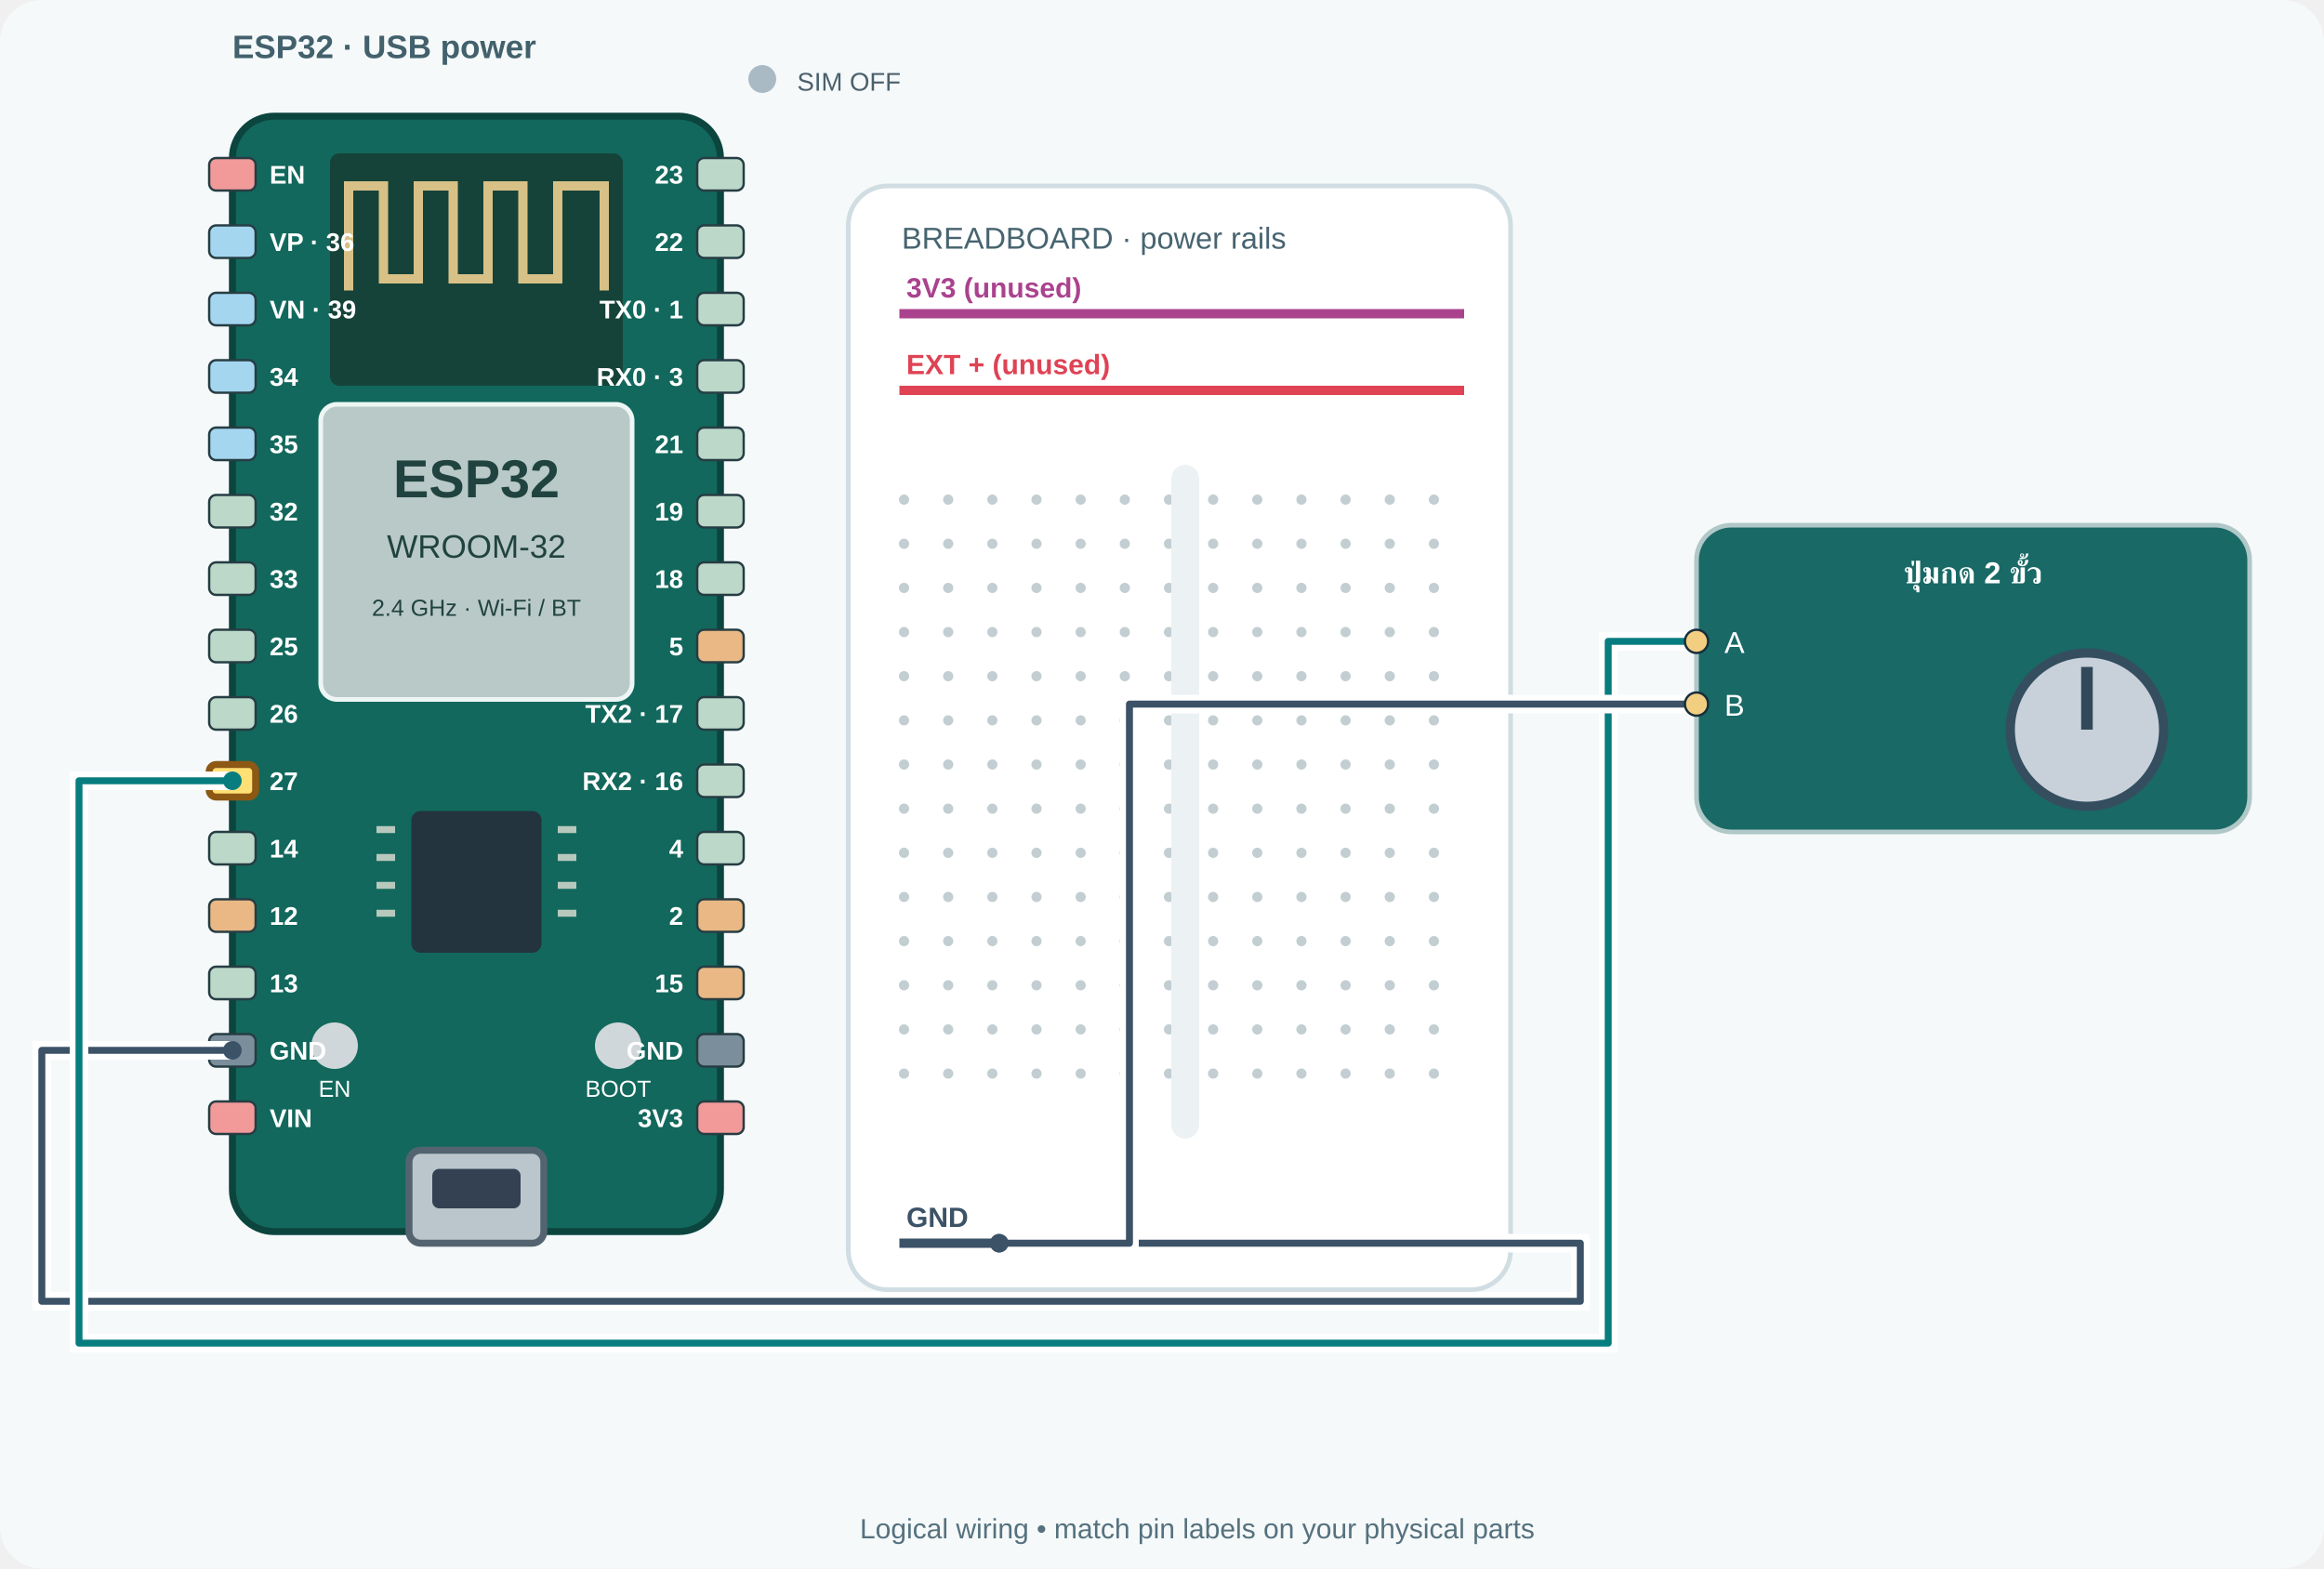
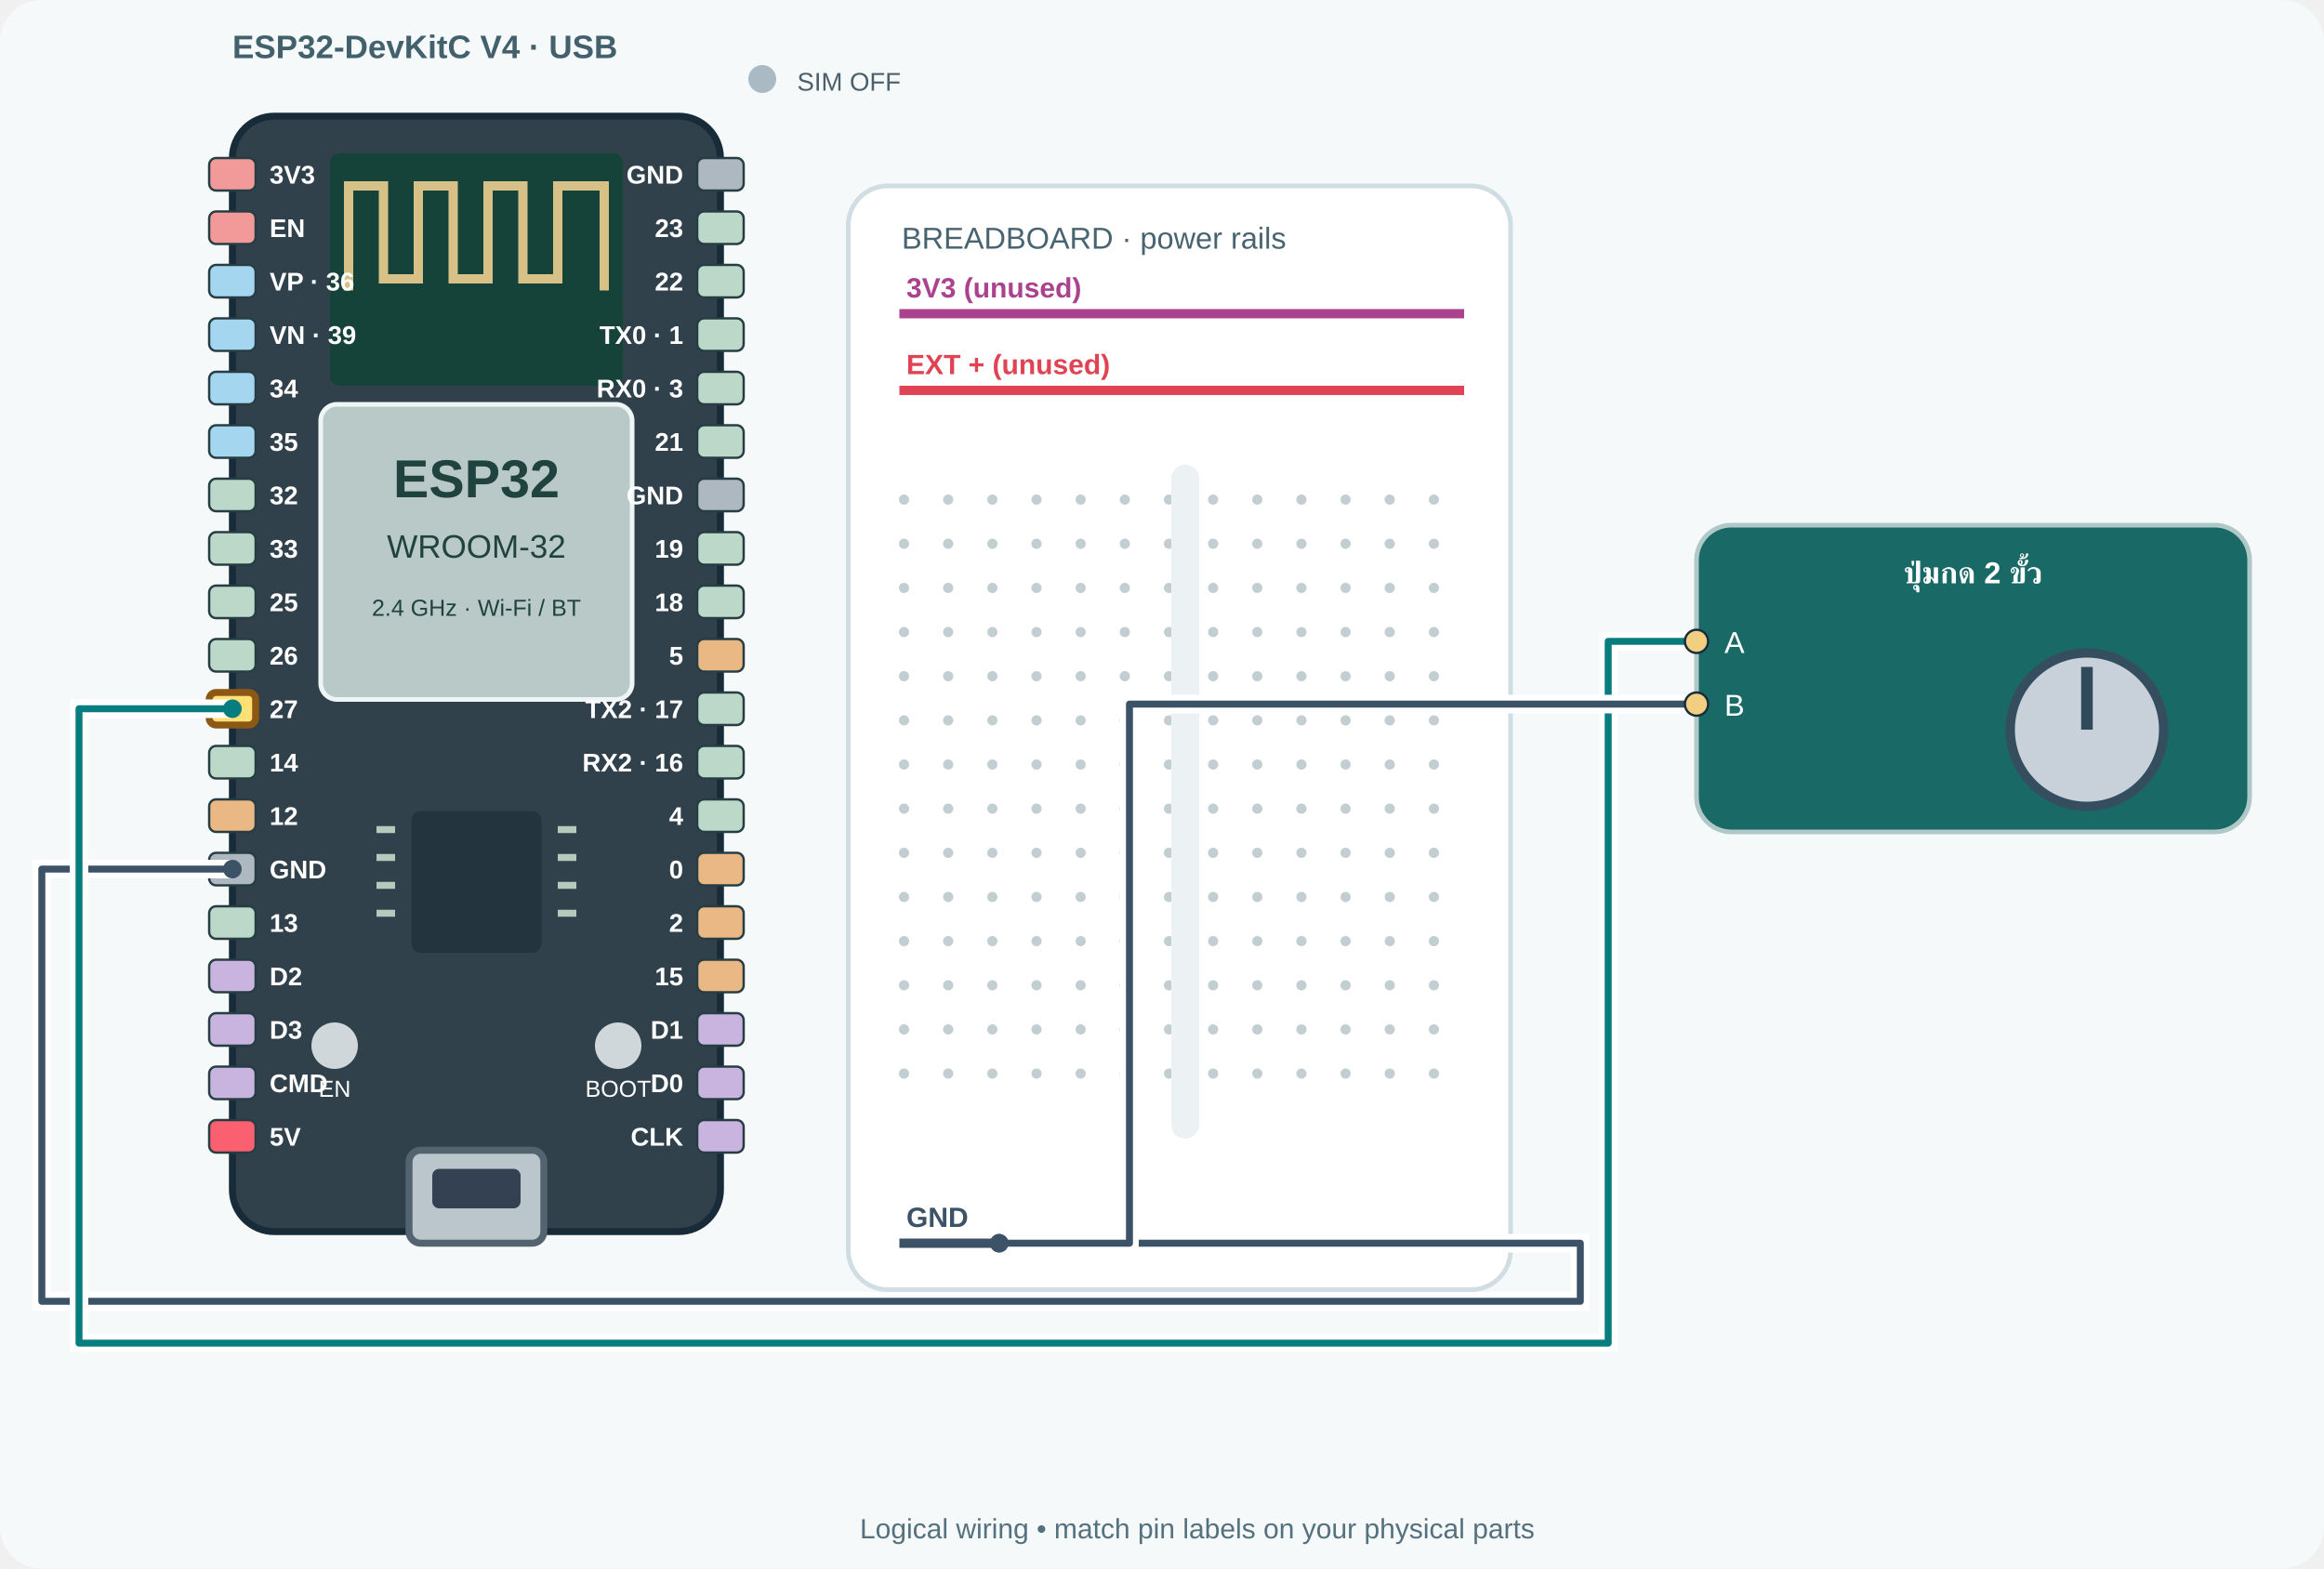
<svg xmlns="http://www.w3.org/2000/svg" viewBox="0 0 1000 675" role="img" aria-labelledby="circuit-title circuit-desc" class="circuit" style="font-family:Arial,sans-serif" data-powered="false">
  <rect width="1000" height="675" rx="18" fill="#f5f9fa" />
-   <text x="100" y="25" font-size="14" fill="#42616c" font-weight="bold">ESP32 · USB power</text>
+   <text x="100" y="25" font-size="14" fill="#42616c" font-weight="bold">ESP32-DevKitC V4 · USB</text>
  <rect x="365" y="80" width="285" height="475" rx="17" fill="#fff" stroke="#d0dde2" stroke-width="2" />
  <text x="388" y="107" font-size="13" fill="#476470">BREADBOARD · power rails</text>
  <circle cx="389" cy="215" r="2.2" fill="#c2ced2" />
  <circle cx="408" cy="215" r="2.2" fill="#c2ced2" />
  <circle cx="427" cy="215" r="2.2" fill="#c2ced2" />
  <circle cx="446" cy="215" r="2.2" fill="#c2ced2" />
  <circle cx="465" cy="215" r="2.2" fill="#c2ced2" />
  <circle cx="484" cy="215" r="2.2" fill="#c2ced2" />
  <circle cx="503" cy="215" r="2.2" fill="#c2ced2" />
  <circle cx="522" cy="215" r="2.2" fill="#c2ced2" />
  <circle cx="541" cy="215" r="2.2" fill="#c2ced2" />
  <circle cx="560" cy="215" r="2.2" fill="#c2ced2" />
  <circle cx="579" cy="215" r="2.2" fill="#c2ced2" />
  <circle cx="598" cy="215" r="2.2" fill="#c2ced2" />
  <circle cx="617" cy="215" r="2.2" fill="#c2ced2" />
  <circle cx="389" cy="234" r="2.2" fill="#c2ced2" />
  <circle cx="408" cy="234" r="2.2" fill="#c2ced2" />
  <circle cx="427" cy="234" r="2.2" fill="#c2ced2" />
  <circle cx="446" cy="234" r="2.2" fill="#c2ced2" />
  <circle cx="465" cy="234" r="2.2" fill="#c2ced2" />
  <circle cx="484" cy="234" r="2.2" fill="#c2ced2" />
  <circle cx="503" cy="234" r="2.2" fill="#c2ced2" />
  <circle cx="522" cy="234" r="2.2" fill="#c2ced2" />
  <circle cx="541" cy="234" r="2.2" fill="#c2ced2" />
  <circle cx="560" cy="234" r="2.2" fill="#c2ced2" />
  <circle cx="579" cy="234" r="2.2" fill="#c2ced2" />
  <circle cx="598" cy="234" r="2.2" fill="#c2ced2" />
  <circle cx="617" cy="234" r="2.2" fill="#c2ced2" />
  <circle cx="389" cy="253" r="2.2" fill="#c2ced2" />
  <circle cx="408" cy="253" r="2.2" fill="#c2ced2" />
  <circle cx="427" cy="253" r="2.2" fill="#c2ced2" />
  <circle cx="446" cy="253" r="2.2" fill="#c2ced2" />
  <circle cx="465" cy="253" r="2.2" fill="#c2ced2" />
  <circle cx="484" cy="253" r="2.2" fill="#c2ced2" />
  <circle cx="503" cy="253" r="2.2" fill="#c2ced2" />
  <circle cx="522" cy="253" r="2.2" fill="#c2ced2" />
  <circle cx="541" cy="253" r="2.2" fill="#c2ced2" />
  <circle cx="560" cy="253" r="2.2" fill="#c2ced2" />
  <circle cx="579" cy="253" r="2.2" fill="#c2ced2" />
  <circle cx="598" cy="253" r="2.2" fill="#c2ced2" />
  <circle cx="617" cy="253" r="2.2" fill="#c2ced2" />
  <circle cx="389" cy="272" r="2.2" fill="#c2ced2" />
  <circle cx="408" cy="272" r="2.2" fill="#c2ced2" />
  <circle cx="427" cy="272" r="2.2" fill="#c2ced2" />
  <circle cx="446" cy="272" r="2.2" fill="#c2ced2" />
  <circle cx="465" cy="272" r="2.2" fill="#c2ced2" />
  <circle cx="484" cy="272" r="2.2" fill="#c2ced2" />
  <circle cx="503" cy="272" r="2.2" fill="#c2ced2" />
  <circle cx="522" cy="272" r="2.2" fill="#c2ced2" />
  <circle cx="541" cy="272" r="2.2" fill="#c2ced2" />
  <circle cx="560" cy="272" r="2.2" fill="#c2ced2" />
  <circle cx="579" cy="272" r="2.2" fill="#c2ced2" />
  <circle cx="598" cy="272" r="2.2" fill="#c2ced2" />
  <circle cx="617" cy="272" r="2.2" fill="#c2ced2" />
  <circle cx="389" cy="291" r="2.2" fill="#c2ced2" />
  <circle cx="408" cy="291" r="2.2" fill="#c2ced2" />
  <circle cx="427" cy="291" r="2.2" fill="#c2ced2" />
  <circle cx="446" cy="291" r="2.2" fill="#c2ced2" />
  <circle cx="465" cy="291" r="2.2" fill="#c2ced2" />
  <circle cx="484" cy="291" r="2.2" fill="#c2ced2" />
  <circle cx="503" cy="291" r="2.2" fill="#c2ced2" />
  <circle cx="522" cy="291" r="2.2" fill="#c2ced2" />
  <circle cx="541" cy="291" r="2.2" fill="#c2ced2" />
  <circle cx="560" cy="291" r="2.2" fill="#c2ced2" />
  <circle cx="579" cy="291" r="2.2" fill="#c2ced2" />
  <circle cx="598" cy="291" r="2.2" fill="#c2ced2" />
  <circle cx="617" cy="291" r="2.2" fill="#c2ced2" />
  <circle cx="389" cy="310" r="2.2" fill="#c2ced2" />
  <circle cx="408" cy="310" r="2.2" fill="#c2ced2" />
  <circle cx="427" cy="310" r="2.2" fill="#c2ced2" />
  <circle cx="446" cy="310" r="2.2" fill="#c2ced2" />
  <circle cx="465" cy="310" r="2.2" fill="#c2ced2" />
  <circle cx="484" cy="310" r="2.2" fill="#c2ced2" />
  <circle cx="503" cy="310" r="2.2" fill="#c2ced2" />
  <circle cx="522" cy="310" r="2.2" fill="#c2ced2" />
  <circle cx="541" cy="310" r="2.2" fill="#c2ced2" />
  <circle cx="560" cy="310" r="2.2" fill="#c2ced2" />
  <circle cx="579" cy="310" r="2.2" fill="#c2ced2" />
  <circle cx="598" cy="310" r="2.2" fill="#c2ced2" />
  <circle cx="617" cy="310" r="2.2" fill="#c2ced2" />
  <circle cx="389" cy="329" r="2.2" fill="#c2ced2" />
  <circle cx="408" cy="329" r="2.2" fill="#c2ced2" />
  <circle cx="427" cy="329" r="2.2" fill="#c2ced2" />
  <circle cx="446" cy="329" r="2.2" fill="#c2ced2" />
  <circle cx="465" cy="329" r="2.2" fill="#c2ced2" />
  <circle cx="484" cy="329" r="2.2" fill="#c2ced2" />
  <circle cx="503" cy="329" r="2.2" fill="#c2ced2" />
  <circle cx="522" cy="329" r="2.2" fill="#c2ced2" />
  <circle cx="541" cy="329" r="2.2" fill="#c2ced2" />
  <circle cx="560" cy="329" r="2.2" fill="#c2ced2" />
  <circle cx="579" cy="329" r="2.2" fill="#c2ced2" />
  <circle cx="598" cy="329" r="2.2" fill="#c2ced2" />
  <circle cx="617" cy="329" r="2.2" fill="#c2ced2" />
  <circle cx="389" cy="348" r="2.2" fill="#c2ced2" />
  <circle cx="408" cy="348" r="2.2" fill="#c2ced2" />
  <circle cx="427" cy="348" r="2.2" fill="#c2ced2" />
  <circle cx="446" cy="348" r="2.2" fill="#c2ced2" />
  <circle cx="465" cy="348" r="2.2" fill="#c2ced2" />
  <circle cx="484" cy="348" r="2.2" fill="#c2ced2" />
  <circle cx="503" cy="348" r="2.2" fill="#c2ced2" />
  <circle cx="522" cy="348" r="2.2" fill="#c2ced2" />
  <circle cx="541" cy="348" r="2.2" fill="#c2ced2" />
  <circle cx="560" cy="348" r="2.2" fill="#c2ced2" />
  <circle cx="579" cy="348" r="2.2" fill="#c2ced2" />
  <circle cx="598" cy="348" r="2.2" fill="#c2ced2" />
  <circle cx="617" cy="348" r="2.2" fill="#c2ced2" />
  <circle cx="389" cy="367" r="2.2" fill="#c2ced2" />
  <circle cx="408" cy="367" r="2.2" fill="#c2ced2" />
  <circle cx="427" cy="367" r="2.2" fill="#c2ced2" />
  <circle cx="446" cy="367" r="2.2" fill="#c2ced2" />
  <circle cx="465" cy="367" r="2.2" fill="#c2ced2" />
  <circle cx="484" cy="367" r="2.2" fill="#c2ced2" />
  <circle cx="503" cy="367" r="2.2" fill="#c2ced2" />
  <circle cx="522" cy="367" r="2.2" fill="#c2ced2" />
  <circle cx="541" cy="367" r="2.2" fill="#c2ced2" />
  <circle cx="560" cy="367" r="2.2" fill="#c2ced2" />
  <circle cx="579" cy="367" r="2.2" fill="#c2ced2" />
  <circle cx="598" cy="367" r="2.2" fill="#c2ced2" />
  <circle cx="617" cy="367" r="2.2" fill="#c2ced2" />
  <circle cx="389" cy="386" r="2.2" fill="#c2ced2" />
  <circle cx="408" cy="386" r="2.2" fill="#c2ced2" />
  <circle cx="427" cy="386" r="2.2" fill="#c2ced2" />
  <circle cx="446" cy="386" r="2.2" fill="#c2ced2" />
  <circle cx="465" cy="386" r="2.2" fill="#c2ced2" />
  <circle cx="484" cy="386" r="2.2" fill="#c2ced2" />
  <circle cx="503" cy="386" r="2.2" fill="#c2ced2" />
  <circle cx="522" cy="386" r="2.2" fill="#c2ced2" />
  <circle cx="541" cy="386" r="2.2" fill="#c2ced2" />
  <circle cx="560" cy="386" r="2.2" fill="#c2ced2" />
  <circle cx="579" cy="386" r="2.2" fill="#c2ced2" />
  <circle cx="598" cy="386" r="2.2" fill="#c2ced2" />
  <circle cx="617" cy="386" r="2.2" fill="#c2ced2" />
  <circle cx="389" cy="405" r="2.2" fill="#c2ced2" />
  <circle cx="408" cy="405" r="2.2" fill="#c2ced2" />
  <circle cx="427" cy="405" r="2.2" fill="#c2ced2" />
  <circle cx="446" cy="405" r="2.2" fill="#c2ced2" />
  <circle cx="465" cy="405" r="2.2" fill="#c2ced2" />
  <circle cx="484" cy="405" r="2.2" fill="#c2ced2" />
  <circle cx="503" cy="405" r="2.2" fill="#c2ced2" />
  <circle cx="522" cy="405" r="2.2" fill="#c2ced2" />
  <circle cx="541" cy="405" r="2.2" fill="#c2ced2" />
  <circle cx="560" cy="405" r="2.2" fill="#c2ced2" />
  <circle cx="579" cy="405" r="2.2" fill="#c2ced2" />
  <circle cx="598" cy="405" r="2.2" fill="#c2ced2" />
  <circle cx="617" cy="405" r="2.2" fill="#c2ced2" />
  <circle cx="389" cy="424" r="2.2" fill="#c2ced2" />
  <circle cx="408" cy="424" r="2.2" fill="#c2ced2" />
  <circle cx="427" cy="424" r="2.2" fill="#c2ced2" />
  <circle cx="446" cy="424" r="2.2" fill="#c2ced2" />
  <circle cx="465" cy="424" r="2.2" fill="#c2ced2" />
  <circle cx="484" cy="424" r="2.2" fill="#c2ced2" />
  <circle cx="503" cy="424" r="2.2" fill="#c2ced2" />
  <circle cx="522" cy="424" r="2.2" fill="#c2ced2" />
  <circle cx="541" cy="424" r="2.2" fill="#c2ced2" />
  <circle cx="560" cy="424" r="2.2" fill="#c2ced2" />
  <circle cx="579" cy="424" r="2.2" fill="#c2ced2" />
  <circle cx="598" cy="424" r="2.2" fill="#c2ced2" />
  <circle cx="617" cy="424" r="2.2" fill="#c2ced2" />
  <circle cx="389" cy="443" r="2.2" fill="#c2ced2" />
  <circle cx="408" cy="443" r="2.2" fill="#c2ced2" />
  <circle cx="427" cy="443" r="2.2" fill="#c2ced2" />
  <circle cx="446" cy="443" r="2.2" fill="#c2ced2" />
  <circle cx="465" cy="443" r="2.2" fill="#c2ced2" />
  <circle cx="484" cy="443" r="2.2" fill="#c2ced2" />
  <circle cx="503" cy="443" r="2.2" fill="#c2ced2" />
  <circle cx="522" cy="443" r="2.2" fill="#c2ced2" />
  <circle cx="541" cy="443" r="2.2" fill="#c2ced2" />
  <circle cx="560" cy="443" r="2.2" fill="#c2ced2" />
  <circle cx="579" cy="443" r="2.2" fill="#c2ced2" />
  <circle cx="598" cy="443" r="2.2" fill="#c2ced2" />
  <circle cx="617" cy="443" r="2.2" fill="#c2ced2" />
  <circle cx="389" cy="462" r="2.2" fill="#c2ced2" />
  <circle cx="408" cy="462" r="2.2" fill="#c2ced2" />
  <circle cx="427" cy="462" r="2.2" fill="#c2ced2" />
  <circle cx="446" cy="462" r="2.2" fill="#c2ced2" />
  <circle cx="465" cy="462" r="2.2" fill="#c2ced2" />
  <circle cx="484" cy="462" r="2.2" fill="#c2ced2" />
  <circle cx="503" cy="462" r="2.2" fill="#c2ced2" />
  <circle cx="522" cy="462" r="2.2" fill="#c2ced2" />
  <circle cx="541" cy="462" r="2.2" fill="#c2ced2" />
  <circle cx="560" cy="462" r="2.2" fill="#c2ced2" />
  <circle cx="579" cy="462" r="2.2" fill="#c2ced2" />
  <circle cx="598" cy="462" r="2.2" fill="#c2ced2" />
  <circle cx="617" cy="462" r="2.2" fill="#c2ced2" />
  <rect x="504" y="200" width="12" height="290" rx="6" fill="#ecf1f4" />
  <path d="M387 135H630" stroke="#aa428e" stroke-width="4" />
  <text x="390" y="128" fill="#aa428e" font-size="12" font-weight="bold">3V3 (unused)</text>
  <path d="M387 168H630" stroke="#df4354" stroke-width="4" />
  <text x="390" y="161" fill="#df4354" font-size="12" font-weight="bold">EXT + (unused)</text>
  <path d="M387 535H630" stroke="#3c5267" stroke-width="4" />
  <text x="390" y="528" fill="#3c5267" font-size="12" font-weight="bold">GND</text>
-   <g transform="translate(100 50) scale(1)">
-     <rect width="210" height="480" rx="18" fill="#12685c" stroke="#0c443e" stroke-width="3" />
+   <g transform="translate(100 50) scale(1 1)">
+     <rect width="210" height="480" rx="18" fill="#30414b" stroke="#172c38" stroke-width="3" />
    <rect x="42" y="16" width="126" height="100" rx="4" fill="#164339" />
    <path d="M50 75V30h15v40h15V30h15v40h15V30h15v40h15V30h20v45" fill="none" stroke="#d8c187" stroke-width="4" />
    <rect x="38" y="124" width="134" height="127" rx="7" fill="#b8c9c8" stroke="#edf6f4" stroke-width="2" />
    <text x="105" y="164" text-anchor="middle" font-size="23" fill="#21433f" font-weight="bold">ESP32</text>
    <text x="105" y="190" text-anchor="middle" font-size="14" fill="#21433f">WROOM-32</text>
    <text x="105" y="215" text-anchor="middle" font-size="10" fill="#21433f">2.4 GHz · Wi-Fi / BT</text>
    <rect x="77" y="299" width="56" height="61" rx="4" fill="#23343e" />
    <path d="M70 307h-8m8 12h-8m8 12h-8m8 12h-8m78-36h8m-8 12h8m-8 12h8m-8 12h8" stroke="#b7c8bd" stroke-width="3" />
    <circle cx="44" cy="400" r="10" fill="#d0d7da" />
    <circle cx="166" cy="400" r="10" fill="#d0d7da" />
    <text x="44" y="422" text-anchor="middle" font-size="10" fill="white">EN</text>
    <text x="166" y="422" text-anchor="middle" font-size="10" fill="white">BOOT</text>
    <rect x="76" y="445" width="58" height="40" rx="5" fill="#bac6cc" stroke="#536470" stroke-width="3" />
    <rect x="86" y="453" width="38" height="17" rx="3" fill="#334152" />
    <g class="pin " opacity="1">
-       <rect x="-27" y="12" width="54" height="26" fill="transparent" />
+       <rect x="-27" y="14" width="54" height="22" fill="transparent" />
      <rect class="pin-pad" x="-10" y="18" width="20" height="14" rx="3" fill="#f29a9a" stroke="#263d43" stroke-width="1" />
-       <text x="16" y="29" text-anchor="start" font-size="11" font-weight="bold" fill="#fff">EN</text>
-     </g>
-     <g class="pin " opacity="1">
-       <rect x="-27" y="41" width="54" height="26" fill="transparent" />
-       <rect class="pin-pad" x="-10" y="47" width="20" height="14" rx="3" fill="#a4d6f0" stroke="#263d43" stroke-width="1" />
-       <text x="16" y="58" text-anchor="start" font-size="11" font-weight="bold" fill="#fff">VP · 36</text>
-     </g>
-     <g class="pin " opacity="1">
-       <rect x="-27" y="70" width="54" height="26" fill="transparent" />
-       <rect class="pin-pad" x="-10" y="76" width="20" height="14" rx="3" fill="#a4d6f0" stroke="#263d43" stroke-width="1" />
-       <text x="16" y="87" text-anchor="start" font-size="11" font-weight="bold" fill="#fff">VN · 39</text>
-     </g>
-     <g class="pin " opacity="1">
-       <rect x="-27" y="99" width="54" height="26" fill="transparent" />
-       <rect class="pin-pad" x="-10" y="105" width="20" height="14" rx="3" fill="#a4d6f0" stroke="#263d43" stroke-width="1" />
-       <text x="16" y="116" text-anchor="start" font-size="11" font-weight="bold" fill="#fff">34</text>
-     </g>
-     <g class="pin " opacity="1">
-       <rect x="-27" y="128" width="54" height="26" fill="transparent" />
-       <rect class="pin-pad" x="-10" y="134" width="20" height="14" rx="3" fill="#a4d6f0" stroke="#263d43" stroke-width="1" />
-       <text x="16" y="145" text-anchor="start" font-size="11" font-weight="bold" fill="#fff">35</text>
-     </g>
-     <g class="pin " opacity="1">
-       <rect x="-27" y="157" width="54" height="26" fill="transparent" />
-       <rect class="pin-pad" x="-10" y="163" width="20" height="14" rx="3" fill="#bbd8c9" stroke="#263d43" stroke-width="1" />
-       <text x="16" y="174" text-anchor="start" font-size="11" font-weight="bold" fill="#fff">32</text>
-     </g>
-     <g class="pin " opacity="1">
-       <rect x="-27" y="186" width="54" height="26" fill="transparent" />
-       <rect class="pin-pad" x="-10" y="192" width="20" height="14" rx="3" fill="#bbd8c9" stroke="#263d43" stroke-width="1" />
-       <text x="16" y="203" text-anchor="start" font-size="11" font-weight="bold" fill="#fff">33</text>
-     </g>
-     <g class="pin " opacity="1">
-       <rect x="-27" y="215" width="54" height="26" fill="transparent" />
-       <rect class="pin-pad" x="-10" y="221" width="20" height="14" rx="3" fill="#bbd8c9" stroke="#263d43" stroke-width="1" />
-       <text x="16" y="232" text-anchor="start" font-size="11" font-weight="bold" fill="#fff">25</text>
-     </g>
-     <g class="pin " opacity="1">
-       <rect x="-27" y="244" width="54" height="26" fill="transparent" />
-       <rect class="pin-pad" x="-10" y="250" width="20" height="14" rx="3" fill="#bbd8c9" stroke="#263d43" stroke-width="1" />
-       <text x="16" y="261" text-anchor="start" font-size="11" font-weight="bold" fill="#fff">26</text>
+       <text x="16" y="29" text-anchor="start" font-size="11" font-weight="bold" fill="#fff">3V3</text>
+     </g>
+     <g class="pin " opacity="1">
+       <rect x="-27" y="37" width="54" height="22" fill="transparent" />
+       <rect class="pin-pad" x="-10" y="41" width="20" height="14" rx="3" fill="#f29a9a" stroke="#263d43" stroke-width="1" />
+       <text x="16" y="52" text-anchor="start" font-size="11" font-weight="bold" fill="#fff">EN</text>
+     </g>
+     <g class="pin " opacity="1">
+       <rect x="-27" y="60" width="54" height="22" fill="transparent" />
+       <rect class="pin-pad" x="-10" y="64" width="20" height="14" rx="3" fill="#a4d6f0" stroke="#263d43" stroke-width="1" />
+       <text x="16" y="75" text-anchor="start" font-size="11" font-weight="bold" fill="#fff">VP · 36</text>
+     </g>
+     <g class="pin " opacity="1">
+       <rect x="-27" y="83" width="54" height="22" fill="transparent" />
+       <rect class="pin-pad" x="-10" y="87" width="20" height="14" rx="3" fill="#a4d6f0" stroke="#263d43" stroke-width="1" />
+       <text x="16" y="98" text-anchor="start" font-size="11" font-weight="bold" fill="#fff">VN · 39</text>
+     </g>
+     <g class="pin " opacity="1">
+       <rect x="-27" y="106" width="54" height="22" fill="transparent" />
+       <rect class="pin-pad" x="-10" y="110" width="20" height="14" rx="3" fill="#a4d6f0" stroke="#263d43" stroke-width="1" />
+       <text x="16" y="121" text-anchor="start" font-size="11" font-weight="bold" fill="#fff">34</text>
+     </g>
+     <g class="pin " opacity="1">
+       <rect x="-27" y="129" width="54" height="22" fill="transparent" />
+       <rect class="pin-pad" x="-10" y="133" width="20" height="14" rx="3" fill="#a4d6f0" stroke="#263d43" stroke-width="1" />
+       <text x="16" y="144" text-anchor="start" font-size="11" font-weight="bold" fill="#fff">35</text>
+     </g>
+     <g class="pin " opacity="1">
+       <rect x="-27" y="152" width="54" height="22" fill="transparent" />
+       <rect class="pin-pad" x="-10" y="156" width="20" height="14" rx="3" fill="#bbd8c9" stroke="#263d43" stroke-width="1" />
+       <text x="16" y="167" text-anchor="start" font-size="11" font-weight="bold" fill="#fff">32</text>
+     </g>
+     <g class="pin " opacity="1">
+       <rect x="-27" y="175" width="54" height="22" fill="transparent" />
+       <rect class="pin-pad" x="-10" y="179" width="20" height="14" rx="3" fill="#bbd8c9" stroke="#263d43" stroke-width="1" />
+       <text x="16" y="190" text-anchor="start" font-size="11" font-weight="bold" fill="#fff">33</text>
+     </g>
+     <g class="pin " opacity="1">
+       <rect x="-27" y="198" width="54" height="22" fill="transparent" />
+       <rect class="pin-pad" x="-10" y="202" width="20" height="14" rx="3" fill="#bbd8c9" stroke="#263d43" stroke-width="1" />
+       <text x="16" y="213" text-anchor="start" font-size="11" font-weight="bold" fill="#fff">25</text>
+     </g>
+     <g class="pin " opacity="1">
+       <rect x="-27" y="221" width="54" height="22" fill="transparent" />
+       <rect class="pin-pad" x="-10" y="225" width="20" height="14" rx="3" fill="#bbd8c9" stroke="#263d43" stroke-width="1" />
+       <text x="16" y="236" text-anchor="start" font-size="11" font-weight="bold" fill="#fff">26</text>
    </g>
    <g class="pin chosen" opacity="1">
-       <rect x="-27" y="273" width="54" height="26" fill="transparent" />
-       <rect class="pin-pad" x="-10" y="279" width="20" height="14" rx="3" fill="#ffe074" stroke="#8c5814" stroke-width="3" />
-       <text x="16" y="290" text-anchor="start" font-size="11" font-weight="bold" fill="#fff">27</text>
-     </g>
-     <g class="pin " opacity="1">
-       <rect x="-27" y="302" width="54" height="26" fill="transparent" />
-       <rect class="pin-pad" x="-10" y="308" width="20" height="14" rx="3" fill="#bbd8c9" stroke="#263d43" stroke-width="1" />
-       <text x="16" y="319" text-anchor="start" font-size="11" font-weight="bold" fill="#fff">14</text>
-     </g>
-     <g class="pin " opacity="1">
-       <rect x="-27" y="331" width="54" height="26" fill="transparent" />
-       <rect class="pin-pad" x="-10" y="337" width="20" height="14" rx="3" fill="#e9b884" stroke="#263d43" stroke-width="1" />
-       <text x="16" y="348" text-anchor="start" font-size="11" font-weight="bold" fill="#fff">12</text>
-     </g>
-     <g class="pin " opacity="1">
-       <rect x="-27" y="360" width="54" height="26" fill="transparent" />
-       <rect class="pin-pad" x="-10" y="366" width="20" height="14" rx="3" fill="#bbd8c9" stroke="#263d43" stroke-width="1" />
-       <text x="16" y="377" text-anchor="start" font-size="11" font-weight="bold" fill="#fff">13</text>
-     </g>
-     <g class="pin " opacity="1">
-       <rect x="-27" y="389" width="54" height="26" fill="transparent" />
-       <rect class="pin-pad" x="-10" y="395" width="20" height="14" rx="3" fill="#7b8e9b" stroke="#263d43" stroke-width="1" />
-       <text x="16" y="406" text-anchor="start" font-size="11" font-weight="bold" fill="#fff">GND</text>
-     </g>
-     <g class="pin " opacity="1">
-       <rect x="-27" y="418" width="54" height="26" fill="transparent" />
-       <rect class="pin-pad" x="-10" y="424" width="20" height="14" rx="3" fill="#f29a9a" stroke="#263d43" stroke-width="1" />
-       <text x="16" y="435" text-anchor="start" font-size="11" font-weight="bold" fill="#fff">VIN</text>
-     </g>
-     <g class="pin " opacity="1">
-       <rect x="183" y="12" width="54" height="26" fill="transparent" />
-       <rect class="pin-pad" x="200" y="18" width="20" height="14" rx="3" fill="#bbd8c9" stroke="#263d43" stroke-width="1" />
-       <text x="194" y="29" text-anchor="end" font-size="11" font-weight="bold" fill="#fff">23</text>
-     </g>
-     <g class="pin " opacity="1">
-       <rect x="183" y="41" width="54" height="26" fill="transparent" />
-       <rect class="pin-pad" x="200" y="47" width="20" height="14" rx="3" fill="#bbd8c9" stroke="#263d43" stroke-width="1" />
-       <text x="194" y="58" text-anchor="end" font-size="11" font-weight="bold" fill="#fff">22</text>
-     </g>
-     <g class="pin " opacity="1">
-       <rect x="183" y="70" width="54" height="26" fill="transparent" />
-       <rect class="pin-pad" x="200" y="76" width="20" height="14" rx="3" fill="#bbd8c9" stroke="#263d43" stroke-width="1" />
-       <text x="194" y="87" text-anchor="end" font-size="11" font-weight="bold" fill="#fff">TX0 · 1</text>
-     </g>
-     <g class="pin " opacity="1">
-       <rect x="183" y="99" width="54" height="26" fill="transparent" />
-       <rect class="pin-pad" x="200" y="105" width="20" height="14" rx="3" fill="#bbd8c9" stroke="#263d43" stroke-width="1" />
-       <text x="194" y="116" text-anchor="end" font-size="11" font-weight="bold" fill="#fff">RX0 · 3</text>
-     </g>
-     <g class="pin " opacity="1">
-       <rect x="183" y="128" width="54" height="26" fill="transparent" />
-       <rect class="pin-pad" x="200" y="134" width="20" height="14" rx="3" fill="#bbd8c9" stroke="#263d43" stroke-width="1" />
-       <text x="194" y="145" text-anchor="end" font-size="11" font-weight="bold" fill="#fff">21</text>
-     </g>
-     <g class="pin " opacity="1">
-       <rect x="183" y="157" width="54" height="26" fill="transparent" />
-       <rect class="pin-pad" x="200" y="163" width="20" height="14" rx="3" fill="#bbd8c9" stroke="#263d43" stroke-width="1" />
-       <text x="194" y="174" text-anchor="end" font-size="11" font-weight="bold" fill="#fff">19</text>
-     </g>
-     <g class="pin " opacity="1">
-       <rect x="183" y="186" width="54" height="26" fill="transparent" />
-       <rect class="pin-pad" x="200" y="192" width="20" height="14" rx="3" fill="#bbd8c9" stroke="#263d43" stroke-width="1" />
-       <text x="194" y="203" text-anchor="end" font-size="11" font-weight="bold" fill="#fff">18</text>
-     </g>
-     <g class="pin " opacity="1">
-       <rect x="183" y="215" width="54" height="26" fill="transparent" />
-       <rect class="pin-pad" x="200" y="221" width="20" height="14" rx="3" fill="#e9b884" stroke="#263d43" stroke-width="1" />
-       <text x="194" y="232" text-anchor="end" font-size="11" font-weight="bold" fill="#fff">5</text>
-     </g>
-     <g class="pin " opacity="1">
-       <rect x="183" y="244" width="54" height="26" fill="transparent" />
-       <rect class="pin-pad" x="200" y="250" width="20" height="14" rx="3" fill="#bbd8c9" stroke="#263d43" stroke-width="1" />
-       <text x="194" y="261" text-anchor="end" font-size="11" font-weight="bold" fill="#fff">TX2 · 17</text>
-     </g>
-     <g class="pin " opacity="1">
-       <rect x="183" y="273" width="54" height="26" fill="transparent" />
-       <rect class="pin-pad" x="200" y="279" width="20" height="14" rx="3" fill="#bbd8c9" stroke="#263d43" stroke-width="1" />
-       <text x="194" y="290" text-anchor="end" font-size="11" font-weight="bold" fill="#fff">RX2 · 16</text>
-     </g>
-     <g class="pin " opacity="1">
-       <rect x="183" y="302" width="54" height="26" fill="transparent" />
-       <rect class="pin-pad" x="200" y="308" width="20" height="14" rx="3" fill="#bbd8c9" stroke="#263d43" stroke-width="1" />
-       <text x="194" y="319" text-anchor="end" font-size="11" font-weight="bold" fill="#fff">4</text>
-     </g>
-     <g class="pin " opacity="1">
-       <rect x="183" y="331" width="54" height="26" fill="transparent" />
-       <rect class="pin-pad" x="200" y="337" width="20" height="14" rx="3" fill="#e9b884" stroke="#263d43" stroke-width="1" />
-       <text x="194" y="348" text-anchor="end" font-size="11" font-weight="bold" fill="#fff">2</text>
-     </g>
-     <g class="pin " opacity="1">
-       <rect x="183" y="360" width="54" height="26" fill="transparent" />
-       <rect class="pin-pad" x="200" y="366" width="20" height="14" rx="3" fill="#e9b884" stroke="#263d43" stroke-width="1" />
-       <text x="194" y="377" text-anchor="end" font-size="11" font-weight="bold" fill="#fff">15</text>
-     </g>
-     <g class="pin " opacity="1">
-       <rect x="183" y="389" width="54" height="26" fill="transparent" />
-       <rect class="pin-pad" x="200" y="395" width="20" height="14" rx="3" fill="#7b8e9b" stroke="#263d43" stroke-width="1" />
-       <text x="194" y="406" text-anchor="end" font-size="11" font-weight="bold" fill="#fff">GND</text>
-     </g>
-     <g class="pin " opacity="1">
-       <rect x="183" y="418" width="54" height="26" fill="transparent" />
-       <rect class="pin-pad" x="200" y="424" width="20" height="14" rx="3" fill="#f29a9a" stroke="#263d43" stroke-width="1" />
-       <text x="194" y="435" text-anchor="end" font-size="11" font-weight="bold" fill="#fff">3V3</text>
+       <rect x="-27" y="244" width="54" height="22" fill="transparent" />
+       <rect class="pin-pad" x="-10" y="248" width="20" height="14" rx="3" fill="#ffe074" stroke="#8c5814" stroke-width="3" />
+       <text x="16" y="259" text-anchor="start" font-size="11" font-weight="bold" fill="#fff">27</text>
+     </g>
+     <g class="pin " opacity="1">
+       <rect x="-27" y="267" width="54" height="22" fill="transparent" />
+       <rect class="pin-pad" x="-10" y="271" width="20" height="14" rx="3" fill="#bbd8c9" stroke="#263d43" stroke-width="1" />
+       <text x="16" y="282" text-anchor="start" font-size="11" font-weight="bold" fill="#fff">14</text>
+     </g>
+     <g class="pin " opacity="1">
+       <rect x="-27" y="290" width="54" height="22" fill="transparent" />
+       <rect class="pin-pad" x="-10" y="294" width="20" height="14" rx="3" fill="#e9b884" stroke="#263d43" stroke-width="1" />
+       <text x="16" y="305" text-anchor="start" font-size="11" font-weight="bold" fill="#fff">12</text>
+     </g>
+     <g class="pin " opacity="1">
+       <rect x="-27" y="313" width="54" height="22" fill="transparent" />
+       <rect class="pin-pad" x="-10" y="317" width="20" height="14" rx="3" fill="#adb8c1" stroke="#263d43" stroke-width="1" />
+       <text x="16" y="328" text-anchor="start" font-size="11" font-weight="bold" fill="#fff">GND</text>
+     </g>
+     <g class="pin " opacity="1">
+       <rect x="-27" y="336" width="54" height="22" fill="transparent" />
+       <rect class="pin-pad" x="-10" y="340" width="20" height="14" rx="3" fill="#bbd8c9" stroke="#263d43" stroke-width="1" />
+       <text x="16" y="351" text-anchor="start" font-size="11" font-weight="bold" fill="#fff">13</text>
+     </g>
+     <g class="pin " opacity="1">
+       <rect x="-27" y="359" width="54" height="22" fill="transparent" />
+       <rect class="pin-pad" x="-10" y="363" width="20" height="14" rx="3" fill="#c9b3df" stroke="#263d43" stroke-width="1" />
+       <text x="16" y="374" text-anchor="start" font-size="11" font-weight="bold" fill="#fff">D2</text>
+     </g>
+     <g class="pin " opacity="1">
+       <rect x="-27" y="382" width="54" height="22" fill="transparent" />
+       <rect class="pin-pad" x="-10" y="386" width="20" height="14" rx="3" fill="#c9b3df" stroke="#263d43" stroke-width="1" />
+       <text x="16" y="397" text-anchor="start" font-size="11" font-weight="bold" fill="#fff">D3</text>
+     </g>
+     <g class="pin " opacity="1">
+       <rect x="-27" y="405" width="54" height="22" fill="transparent" />
+       <rect class="pin-pad" x="-10" y="409" width="20" height="14" rx="3" fill="#c9b3df" stroke="#263d43" stroke-width="1" />
+       <text x="16" y="420" text-anchor="start" font-size="11" font-weight="bold" fill="#fff">CMD</text>
+     </g>
+     <g class="pin " opacity="1">
+       <rect x="-27" y="428" width="54" height="22" fill="transparent" />
+       <rect class="pin-pad" x="-10" y="432" width="20" height="14" rx="3" fill="#fb6070" stroke="#263d43" stroke-width="1" />
+       <text x="16" y="443" text-anchor="start" font-size="11" font-weight="bold" fill="#fff">5V</text>
+     </g>
+     <g class="pin " opacity="1">
+       <rect x="183" y="14" width="54" height="22" fill="transparent" />
+       <rect class="pin-pad" x="200" y="18" width="20" height="14" rx="3" fill="#adb8c1" stroke="#263d43" stroke-width="1" />
+       <text x="194" y="29" text-anchor="end" font-size="11" font-weight="bold" fill="#fff">GND</text>
+     </g>
+     <g class="pin " opacity="1">
+       <rect x="183" y="37" width="54" height="22" fill="transparent" />
+       <rect class="pin-pad" x="200" y="41" width="20" height="14" rx="3" fill="#bbd8c9" stroke="#263d43" stroke-width="1" />
+       <text x="194" y="52" text-anchor="end" font-size="11" font-weight="bold" fill="#fff">23</text>
+     </g>
+     <g class="pin " opacity="1">
+       <rect x="183" y="60" width="54" height="22" fill="transparent" />
+       <rect class="pin-pad" x="200" y="64" width="20" height="14" rx="3" fill="#bbd8c9" stroke="#263d43" stroke-width="1" />
+       <text x="194" y="75" text-anchor="end" font-size="11" font-weight="bold" fill="#fff">22</text>
+     </g>
+     <g class="pin " opacity="1">
+       <rect x="183" y="83" width="54" height="22" fill="transparent" />
+       <rect class="pin-pad" x="200" y="87" width="20" height="14" rx="3" fill="#bbd8c9" stroke="#263d43" stroke-width="1" />
+       <text x="194" y="98" text-anchor="end" font-size="11" font-weight="bold" fill="#fff">TX0 · 1</text>
+     </g>
+     <g class="pin " opacity="1">
+       <rect x="183" y="106" width="54" height="22" fill="transparent" />
+       <rect class="pin-pad" x="200" y="110" width="20" height="14" rx="3" fill="#bbd8c9" stroke="#263d43" stroke-width="1" />
+       <text x="194" y="121" text-anchor="end" font-size="11" font-weight="bold" fill="#fff">RX0 · 3</text>
+     </g>
+     <g class="pin " opacity="1">
+       <rect x="183" y="129" width="54" height="22" fill="transparent" />
+       <rect class="pin-pad" x="200" y="133" width="20" height="14" rx="3" fill="#bbd8c9" stroke="#263d43" stroke-width="1" />
+       <text x="194" y="144" text-anchor="end" font-size="11" font-weight="bold" fill="#fff">21</text>
+     </g>
+     <g class="pin " opacity="1">
+       <rect x="183" y="152" width="54" height="22" fill="transparent" />
+       <rect class="pin-pad" x="200" y="156" width="20" height="14" rx="3" fill="#adb8c1" stroke="#263d43" stroke-width="1" />
+       <text x="194" y="167" text-anchor="end" font-size="11" font-weight="bold" fill="#fff">GND</text>
+     </g>
+     <g class="pin " opacity="1">
+       <rect x="183" y="175" width="54" height="22" fill="transparent" />
+       <rect class="pin-pad" x="200" y="179" width="20" height="14" rx="3" fill="#bbd8c9" stroke="#263d43" stroke-width="1" />
+       <text x="194" y="190" text-anchor="end" font-size="11" font-weight="bold" fill="#fff">19</text>
+     </g>
+     <g class="pin " opacity="1">
+       <rect x="183" y="198" width="54" height="22" fill="transparent" />
+       <rect class="pin-pad" x="200" y="202" width="20" height="14" rx="3" fill="#bbd8c9" stroke="#263d43" stroke-width="1" />
+       <text x="194" y="213" text-anchor="end" font-size="11" font-weight="bold" fill="#fff">18</text>
+     </g>
+     <g class="pin " opacity="1">
+       <rect x="183" y="221" width="54" height="22" fill="transparent" />
+       <rect class="pin-pad" x="200" y="225" width="20" height="14" rx="3" fill="#e9b884" stroke="#263d43" stroke-width="1" />
+       <text x="194" y="236" text-anchor="end" font-size="11" font-weight="bold" fill="#fff">5</text>
+     </g>
+     <g class="pin " opacity="1">
+       <rect x="183" y="244" width="54" height="22" fill="transparent" />
+       <rect class="pin-pad" x="200" y="248" width="20" height="14" rx="3" fill="#bbd8c9" stroke="#263d43" stroke-width="1" />
+       <text x="194" y="259" text-anchor="end" font-size="11" font-weight="bold" fill="#fff">TX2 · 17</text>
+     </g>
+     <g class="pin " opacity="1">
+       <rect x="183" y="267" width="54" height="22" fill="transparent" />
+       <rect class="pin-pad" x="200" y="271" width="20" height="14" rx="3" fill="#bbd8c9" stroke="#263d43" stroke-width="1" />
+       <text x="194" y="282" text-anchor="end" font-size="11" font-weight="bold" fill="#fff">RX2 · 16</text>
+     </g>
+     <g class="pin " opacity="1">
+       <rect x="183" y="290" width="54" height="22" fill="transparent" />
+       <rect class="pin-pad" x="200" y="294" width="20" height="14" rx="3" fill="#bbd8c9" stroke="#263d43" stroke-width="1" />
+       <text x="194" y="305" text-anchor="end" font-size="11" font-weight="bold" fill="#fff">4</text>
+     </g>
+     <g class="pin " opacity="1">
+       <rect x="183" y="313" width="54" height="22" fill="transparent" />
+       <rect class="pin-pad" x="200" y="317" width="20" height="14" rx="3" fill="#e9b884" stroke="#263d43" stroke-width="1" />
+       <text x="194" y="328" text-anchor="end" font-size="11" font-weight="bold" fill="#fff">0</text>
+     </g>
+     <g class="pin " opacity="1">
+       <rect x="183" y="336" width="54" height="22" fill="transparent" />
+       <rect class="pin-pad" x="200" y="340" width="20" height="14" rx="3" fill="#e9b884" stroke="#263d43" stroke-width="1" />
+       <text x="194" y="351" text-anchor="end" font-size="11" font-weight="bold" fill="#fff">2</text>
+     </g>
+     <g class="pin " opacity="1">
+       <rect x="183" y="359" width="54" height="22" fill="transparent" />
+       <rect class="pin-pad" x="200" y="363" width="20" height="14" rx="3" fill="#e9b884" stroke="#263d43" stroke-width="1" />
+       <text x="194" y="374" text-anchor="end" font-size="11" font-weight="bold" fill="#fff">15</text>
+     </g>
+     <g class="pin " opacity="1">
+       <rect x="183" y="382" width="54" height="22" fill="transparent" />
+       <rect class="pin-pad" x="200" y="386" width="20" height="14" rx="3" fill="#c9b3df" stroke="#263d43" stroke-width="1" />
+       <text x="194" y="397" text-anchor="end" font-size="11" font-weight="bold" fill="#fff">D1</text>
+     </g>
+     <g class="pin " opacity="1">
+       <rect x="183" y="405" width="54" height="22" fill="transparent" />
+       <rect class="pin-pad" x="200" y="409" width="20" height="14" rx="3" fill="#c9b3df" stroke="#263d43" stroke-width="1" />
+       <text x="194" y="420" text-anchor="end" font-size="11" font-weight="bold" fill="#fff">D0</text>
+     </g>
+     <g class="pin " opacity="1">
+       <rect x="183" y="428" width="54" height="22" fill="transparent" />
+       <rect class="pin-pad" x="200" y="432" width="20" height="14" rx="3" fill="#c9b3df" stroke="#263d43" stroke-width="1" />
+       <text x="194" y="443" text-anchor="end" font-size="11" font-weight="bold" fill="#fff">CLK</text>
    </g>
  </g>
  <g class="circuit-wire " data-wire="0" style="opacity:1">
-     <path d="M100 452H18V560H680V535H430" stroke="white" stroke-width="8" fill="none" />
-     <path class="wire-color" d="M100 452H18V560H680V535H430" stroke="#3c5267" stroke-width="3" fill="none" stroke-linejoin="round" />
-     <circle cx="100" cy="452" r="4" fill="#3c5267" />
+     <path d="M100 374H18V560H680V535H430" stroke="white" stroke-width="8" fill="none" />
+     <path class="wire-color" d="M100 374H18V560H680V535H430" stroke="#3c5267" stroke-width="3" fill="none" stroke-linejoin="round" />
+     <circle cx="100" cy="374" r="4" fill="#3c5267" />
    <circle cx="430" cy="535" r="4" fill="#3c5267" />
  </g>
  <g class="circuit-wire " data-wire="1" style="opacity:1">
-     <path d="M100 336H34V578H692V276H730" stroke="white" stroke-width="8" fill="none" />
-     <path class="wire-color" d="M100 336H34V578H692V276H730" stroke="#087d80" stroke-width="3" fill="none" stroke-linejoin="round" />
-     <circle cx="100" cy="336" r="4" fill="#087d80" />
+     <path d="M100 305H34V578H692V276H730" stroke="white" stroke-width="8" fill="none" />
+     <path class="wire-color" d="M100 305H34V578H692V276H730" stroke="#087d80" stroke-width="3" fill="none" stroke-linejoin="round" />
+     <circle cx="100" cy="305" r="4" fill="#087d80" />
    <circle cx="730" cy="276" r="4" fill="#087d80" />
  </g>
  <g class="circuit-wire " data-wire="2" style="opacity:1">
    <path d="M430 535H486V303H730" stroke="white" stroke-width="8" fill="none" />
    <path class="wire-color" d="M430 535H486V303H730" stroke="#3c5267" stroke-width="3" fill="none" stroke-linejoin="round" />
    <circle cx="430" cy="535" r="4" fill="#3c5267" />
    <circle cx="730" cy="303" r="4" fill="#3c5267" />
  </g>
  <rect x="730" y="226" width="238" height="132" rx="15" fill="#196966" stroke="#b0c8c7" stroke-width="2" />
  <text x="849" y="251" text-anchor="middle" fill="white" font-size="13" font-weight="bold">ปุ่มกด 2 ขั้ว</text>
  <circle cx="730" cy="276" r="5" fill="#f2ce81" stroke="#172d3c" />
  <text x="742" y="281" fill="white" font-size="13">A</text>
  <circle cx="730" cy="303" r="5" fill="#f2ce81" stroke="#172d3c" />
  <text x="742" y="308" fill="white" font-size="13">B</text>
  <circle cx="898" cy="314" r="33" fill="#c8d1d9" stroke="#344e60" stroke-width="4" />
  <path id="dial" d="M898 314v-27" stroke="#314a5a" stroke-width="5" style="transform-origin:898px 314px" />
  <circle cx="328" cy="34" r="6" fill="#a9bac4" />
  <text x="343" y="39" font-size="11" fill="#4b606c">SIM OFF</text>
  <text x="370" y="662" font-size="12" fill="#55717e">Logical wiring • match pin labels on your physical parts</text>
</svg>
